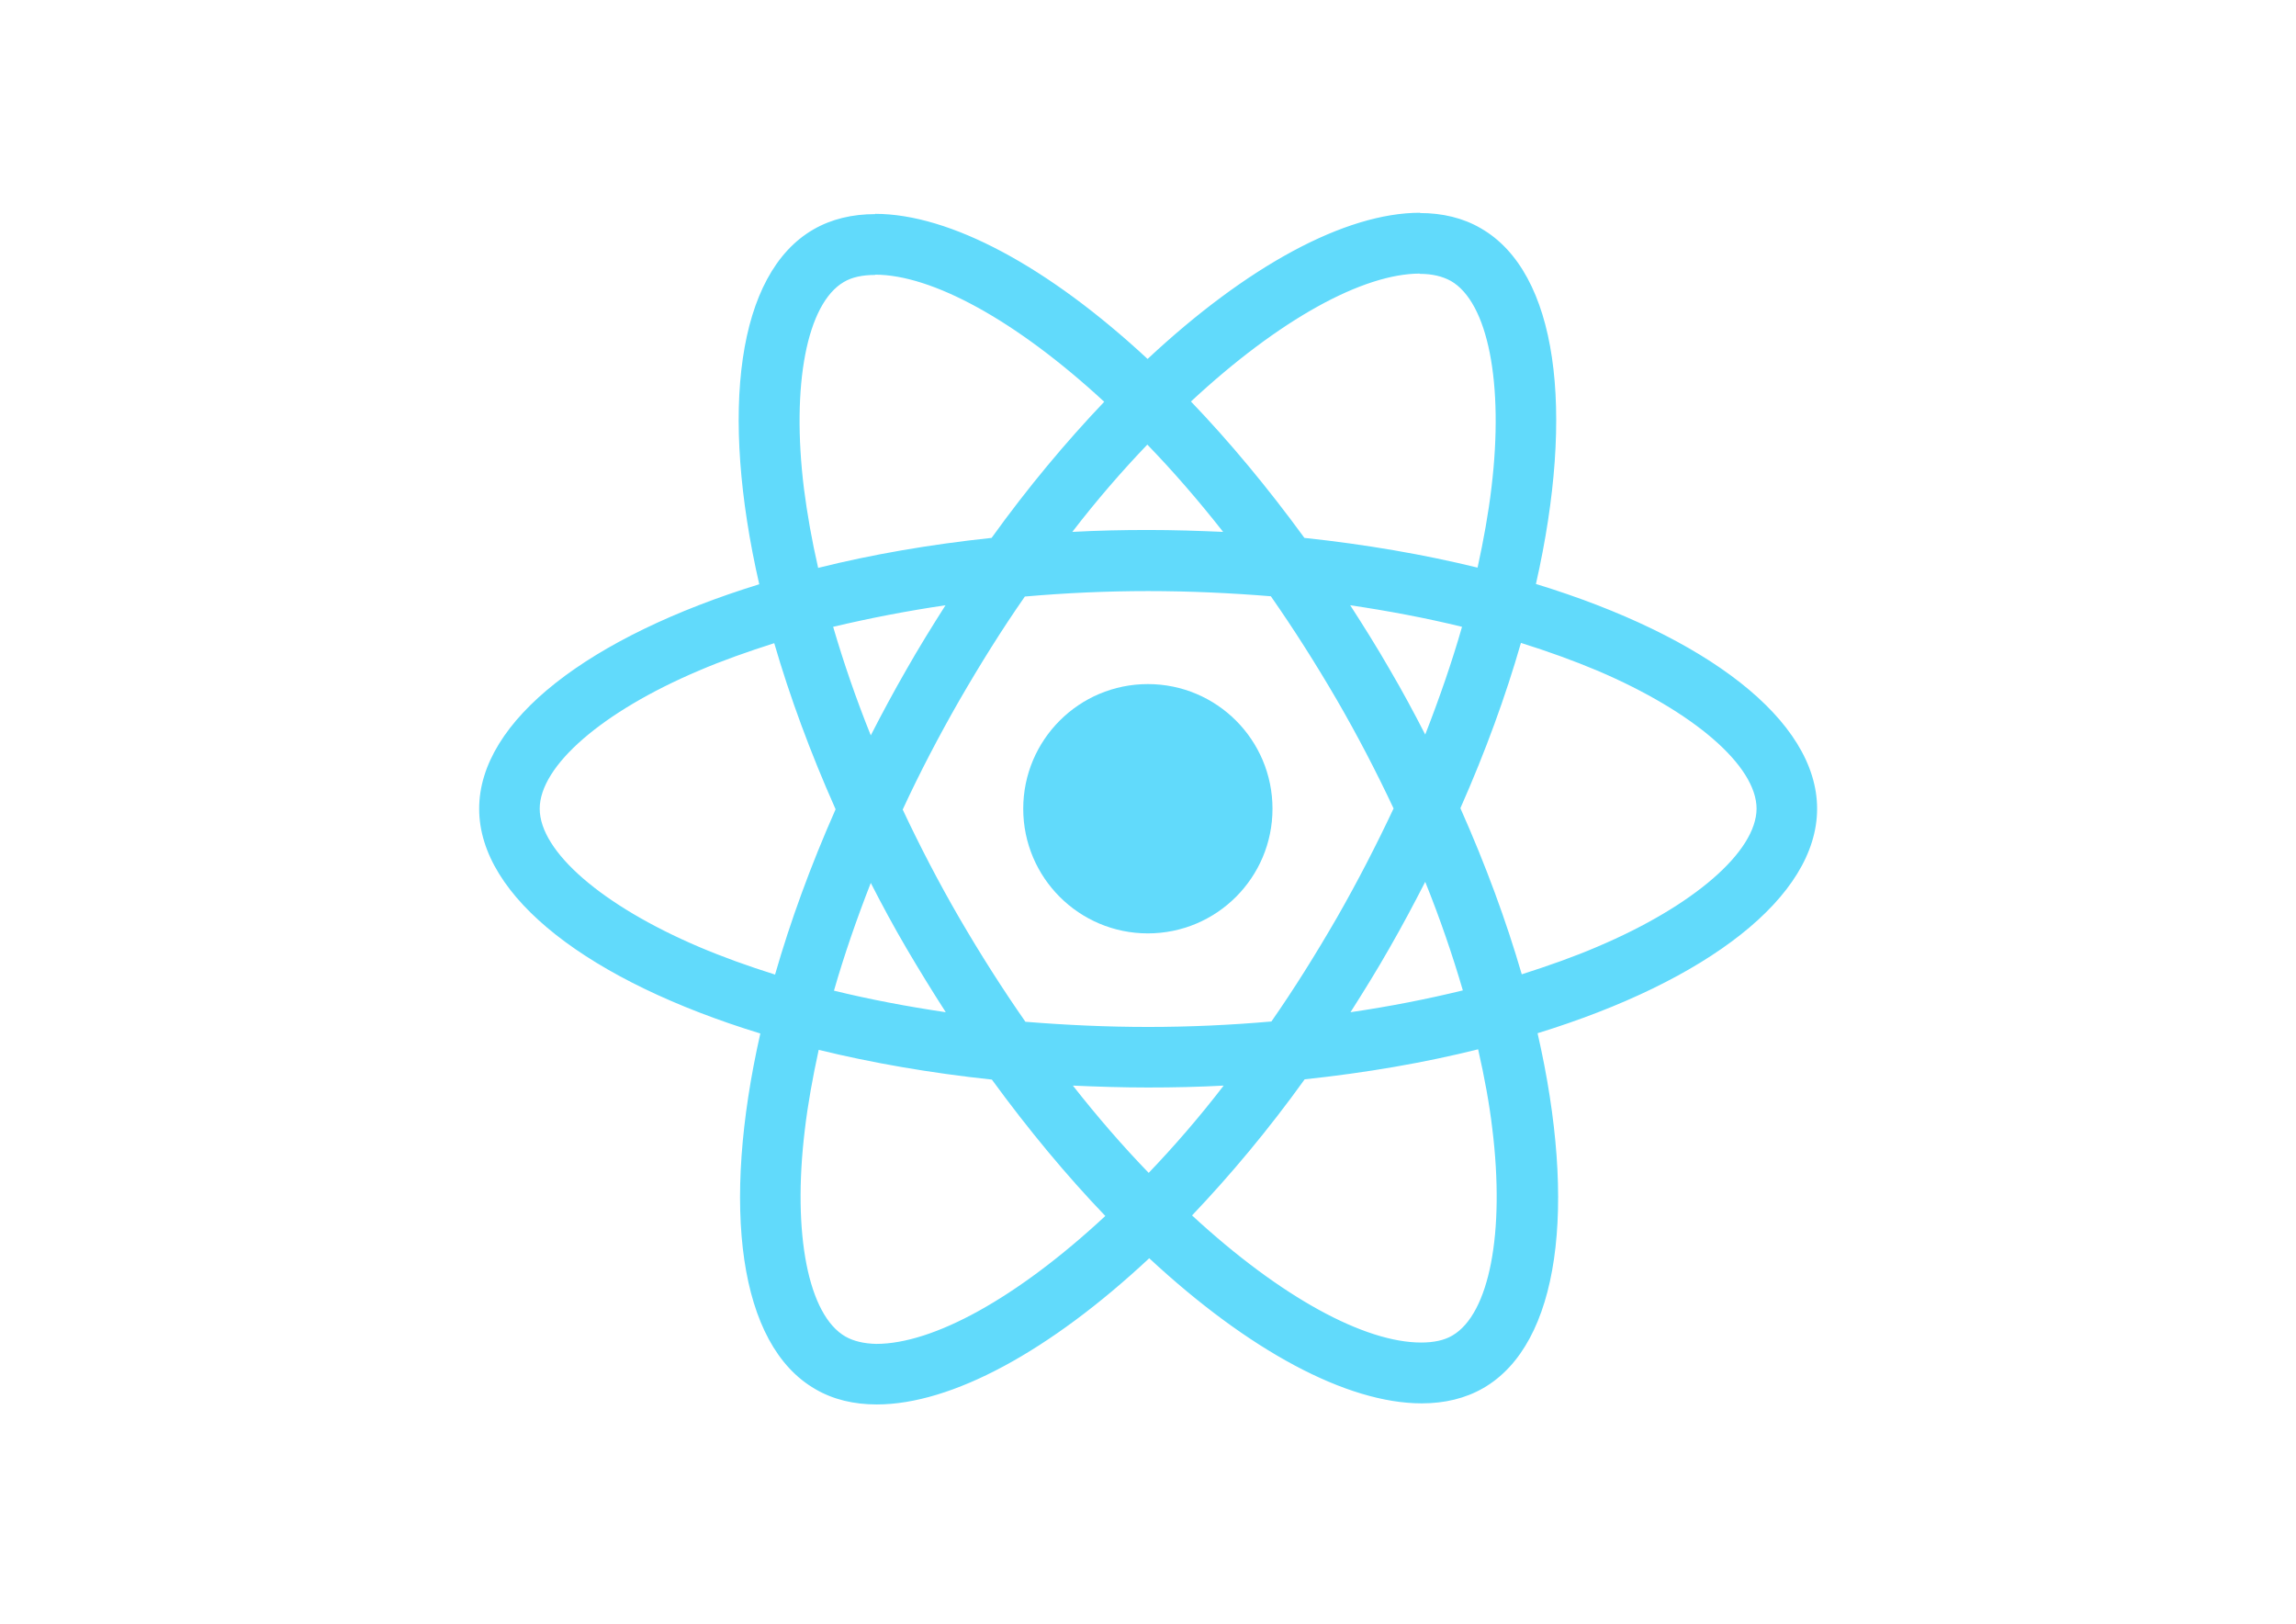
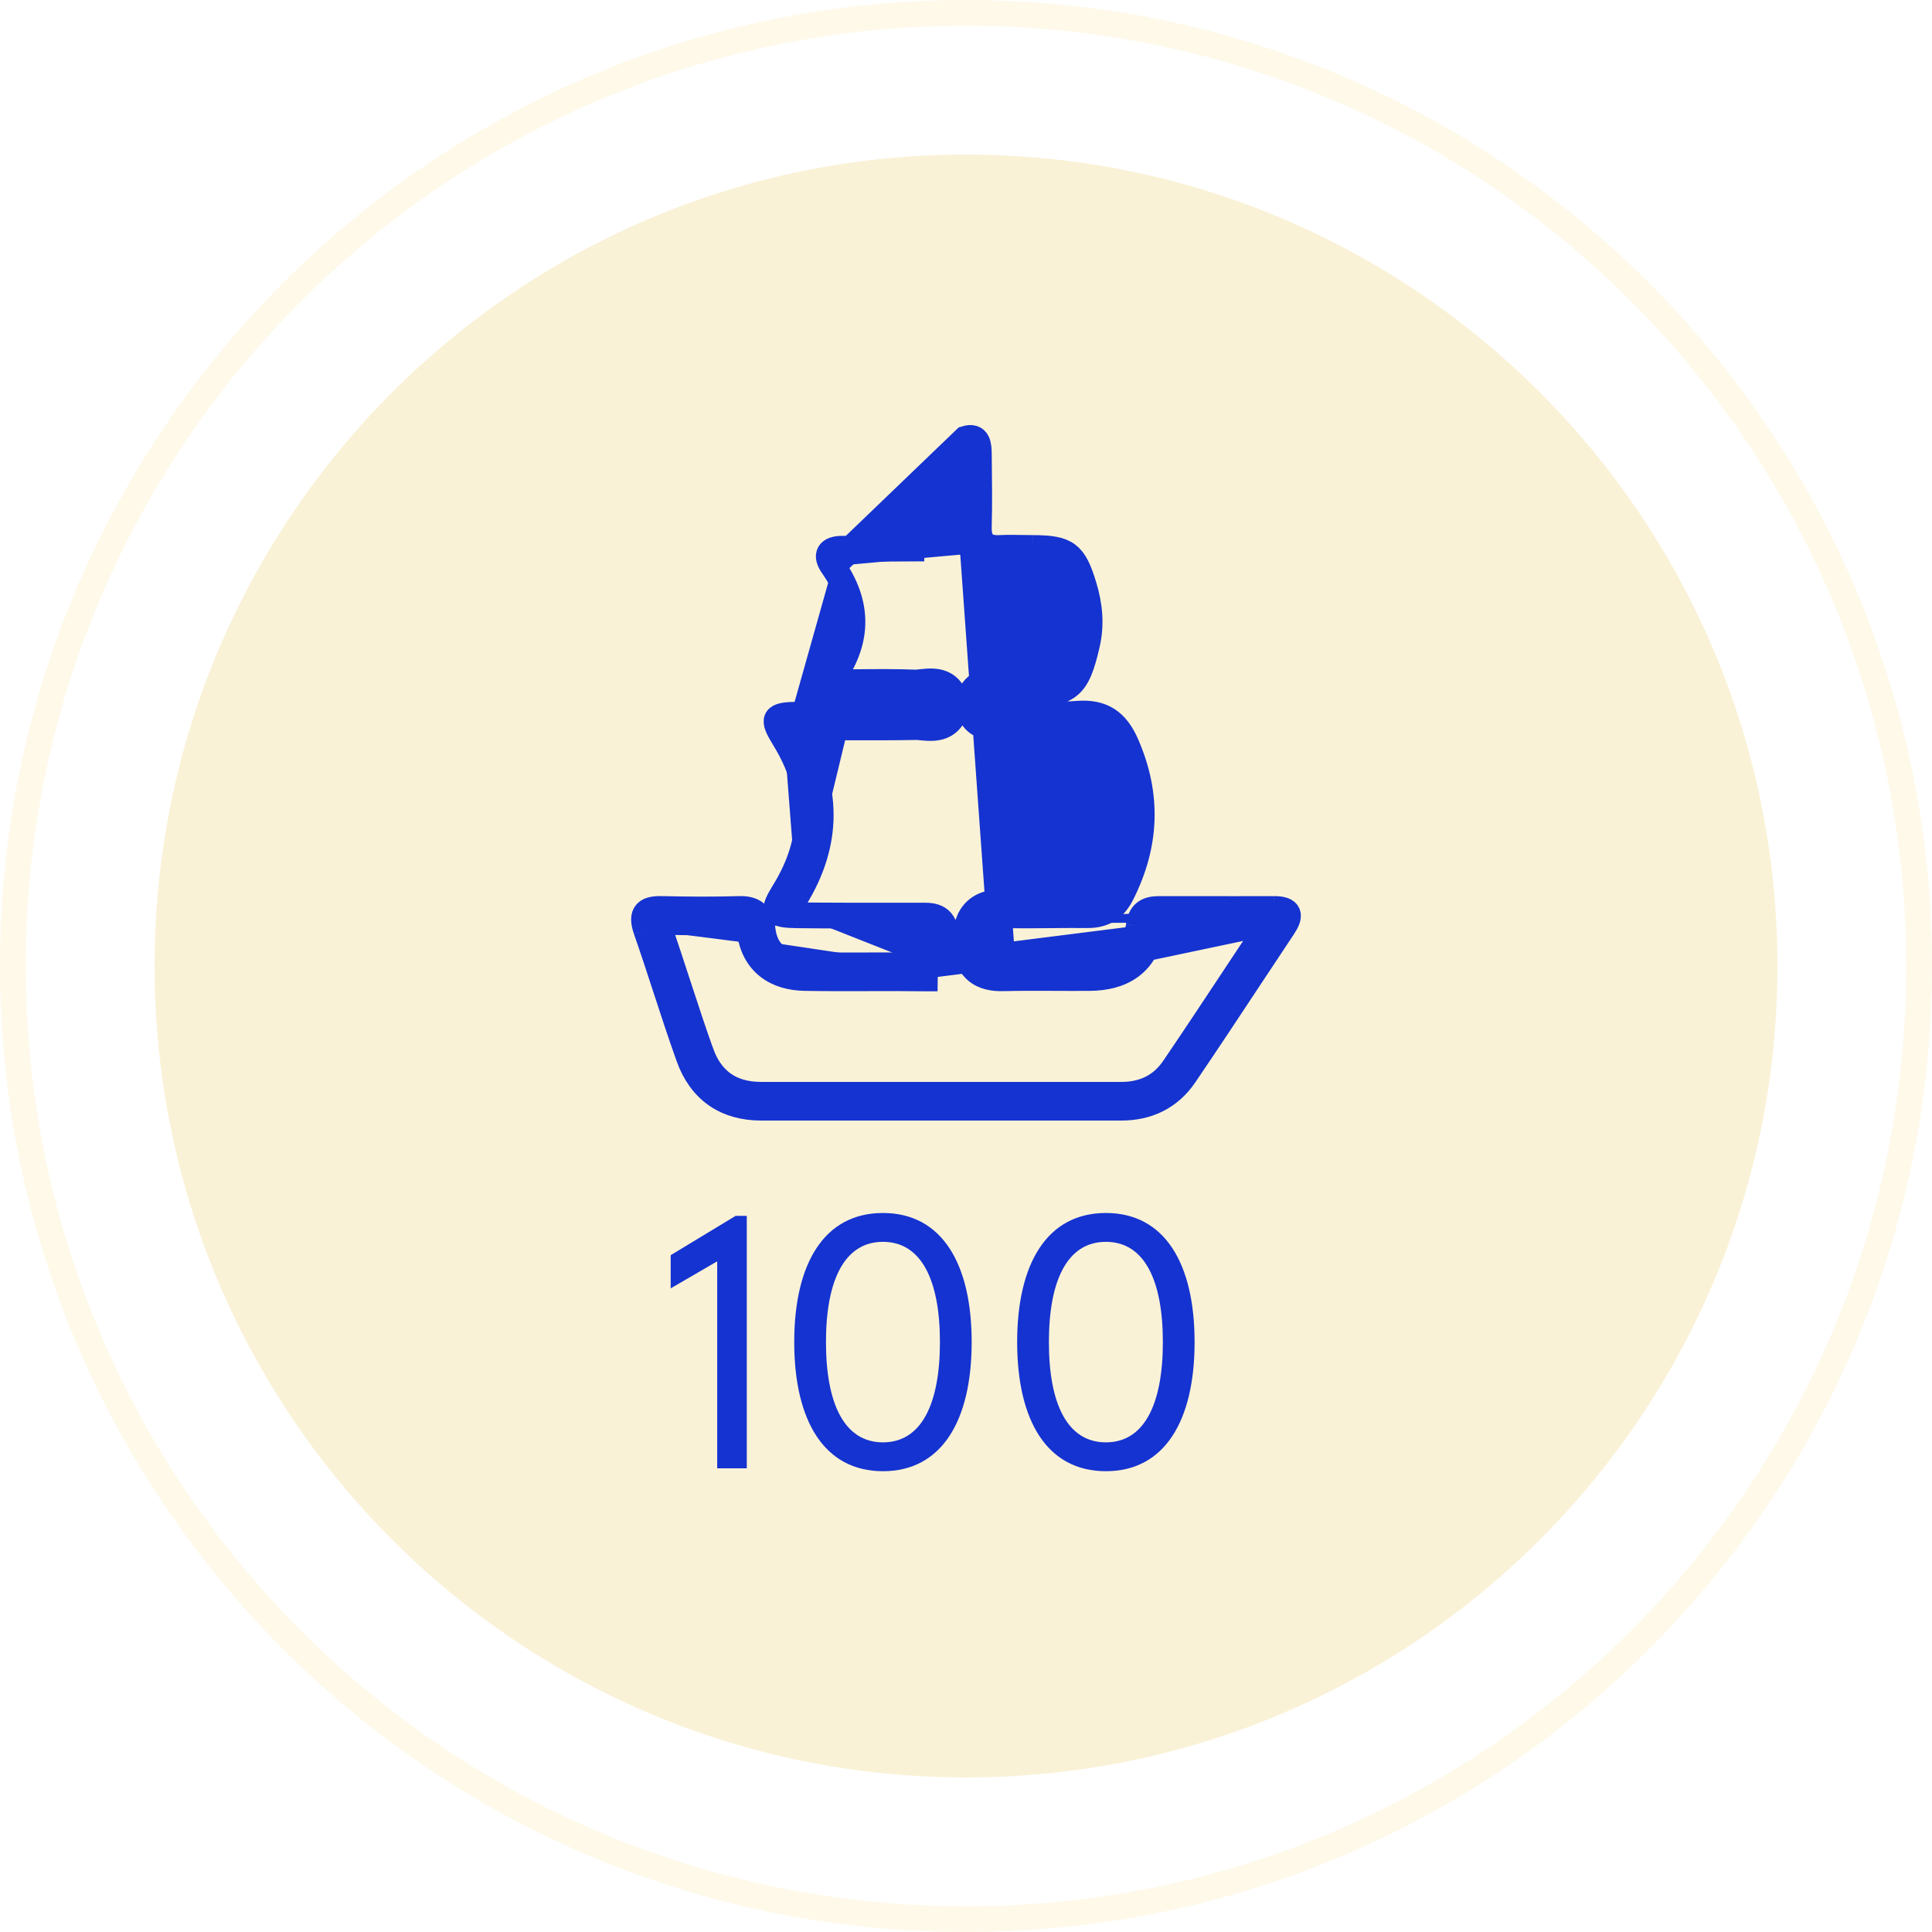
- <svg xmlns="http://www.w3.org/2000/svg" viewBox="0 0 841.9 595.3">
-   <g fill="#61DAFB">
-     <path d="M666.3 296.5c0-32.5-40.7-63.3-103.1-82.4 14.4-63.6 8-114.2-20.2-130.4-6.5-3.8-14.1-5.6-22.4-5.6v22.3c4.6 0 8.3.9 11.4 2.6 13.6 7.8 19.5 37.5 14.9 75.7-1.1 9.4-2.9 19.3-5.1 29.4-19.6-4.8-41-8.5-63.5-10.9-13.5-18.5-27.5-35.3-41.6-50 32.6-30.3 63.2-46.9 84-46.9V78c-27.5 0-63.5 19.6-99.9 53.6-36.4-33.8-72.4-53.2-99.9-53.2v22.3c20.7 0 51.4 16.5 84 46.6-14 14.7-28 31.4-41.3 49.9-22.6 2.4-44 6.1-63.6 11-2.3-10-4-19.7-5.2-29-4.7-38.2 1.1-67.9 14.6-75.8 3-1.8 6.9-2.6 11.5-2.6V78.5c-8.4 0-16 1.8-22.6 5.6-28.1 16.2-34.4 66.7-19.9 130.1-62.2 19.2-102.7 49.9-102.7 82.3 0 32.5 40.7 63.3 103.1 82.4-14.4 63.6-8 114.2 20.2 130.4 6.5 3.8 14.1 5.6 22.5 5.6 27.5 0 63.5-19.6 99.9-53.6 36.4 33.8 72.4 53.2 99.9 53.2 8.4 0 16-1.8 22.6-5.6 28.1-16.2 34.4-66.7 19.9-130.1 62-19.1 102.5-49.9 102.5-82.3zm-130.2-66.7c-3.7 12.9-8.3 26.2-13.5 39.5-4.1-8-8.4-16-13.1-24-4.6-8-9.5-15.8-14.4-23.4 14.2 2.1 27.9 4.7 41 7.9zm-45.8 106.5c-7.8 13.5-15.8 26.3-24.1 38.2-14.9 1.3-30 2-45.2 2-15.1 0-30.2-.7-45-1.9-8.3-11.9-16.4-24.6-24.2-38-7.6-13.1-14.5-26.4-20.8-39.8 6.2-13.4 13.2-26.8 20.7-39.9 7.8-13.5 15.8-26.3 24.1-38.2 14.9-1.3 30-2 45.2-2 15.1 0 30.2.7 45 1.9 8.3 11.9 16.4 24.6 24.2 38 7.6 13.1 14.5 26.4 20.8 39.8-6.3 13.4-13.2 26.8-20.7 39.9zm32.3-13c5.4 13.4 10 26.8 13.8 39.8-13.1 3.2-26.9 5.9-41.2 8 4.9-7.7 9.8-15.6 14.4-23.7 4.6-8 8.9-16.1 13-24.1zM421.2 430c-9.3-9.6-18.6-20.3-27.8-32 9 .4 18.2.7 27.5.7 9.4 0 18.7-.2 27.8-.7-9 11.7-18.3 22.4-27.5 32zm-74.4-58.9c-14.2-2.1-27.9-4.7-41-7.9 3.7-12.9 8.3-26.2 13.5-39.5 4.1 8 8.4 16 13.1 24 4.7 8 9.5 15.8 14.4 23.4zM420.7 163c9.3 9.6 18.6 20.3 27.8 32-9-.4-18.2-.7-27.5-.7-9.4 0-18.7.2-27.8.7 9-11.7 18.3-22.4 27.5-32zm-74 58.9c-4.9 7.7-9.8 15.6-14.4 23.7-4.6 8-8.9 16-13 24-5.4-13.4-10-26.8-13.8-39.8 13.1-3.1 26.9-5.8 41.2-7.9zm-90.5 125.2c-35.4-15.1-58.3-34.9-58.3-50.6 0-15.7 22.9-35.6 58.3-50.6 8.6-3.7 18-7 27.7-10.1 5.7 19.6 13.2 40 22.5 60.9-9.2 20.8-16.6 41.1-22.2 60.6-9.9-3.1-19.3-6.5-28-10.2zM310 490c-13.6-7.8-19.5-37.5-14.9-75.7 1.1-9.4 2.9-19.3 5.1-29.4 19.6 4.8 41 8.5 63.5 10.9 13.5 18.5 27.5 35.3 41.6 50-32.6 30.3-63.2 46.9-84 46.9-4.5-.1-8.3-1-11.3-2.7zm237.2-76.2c4.7 38.2-1.1 67.9-14.6 75.8-3 1.8-6.9 2.6-11.5 2.6-20.7 0-51.4-16.5-84-46.6 14-14.7 28-31.4 41.3-49.9 22.6-2.4 44-6.1 63.6-11 2.3 10.1 4.1 19.8 5.2 29.1zm38.5-66.7c-8.6 3.7-18 7-27.7 10.1-5.7-19.6-13.2-40-22.5-60.9 9.2-20.8 16.6-41.1 22.2-60.6 9.9 3.1 19.3 6.5 28.1 10.2 35.4 15.1 58.3 34.9 58.3 50.6-.1 15.7-23 35.6-58.4 50.6zM320.8 78.4z" />
-     <circle cx="420.9" cy="296.5" r="45.7" />
-     <path d="M520.5 78.1z" />
-   </g>
+ <svg xmlns="http://www.w3.org/2000/svg" width="75" height="75" viewBox="0 0 75 75" fill="none">
+   <circle cx="37.5" cy="37.5" r="31.5" fill="#FAF2D7" />
+   <path d="M32.331 21.98C33.325 23.399 33.354 24.812 32.365 26.248C31.943 26.861 32.296 26.984 32.84 26.984C33.001 26.983 33.163 26.981 33.325 26.98C34.055 26.973 34.788 26.967 35.517 26.995C35.607 26.998 35.711 26.986 35.82 26.974C36.175 26.935 36.57 26.891 36.587 27.334C36.606 27.819 36.187 27.778 35.822 27.742C35.725 27.733 35.632 27.724 35.552 27.725C34.707 27.741 33.862 27.74 33.017 27.738C32.341 27.736 31.665 27.735 30.989 27.743C30.017 27.755 29.953 27.871 30.445 28.671M32.331 21.98L37.478 17.034C37.981 16.877 37.993 17.297 37.999 17.636C38.01 18.57 38.022 19.504 37.999 20.438C37.981 21.034 38.218 21.302 38.814 21.273C39.1 21.258 39.388 21.263 39.675 21.268C39.818 21.271 39.961 21.273 40.104 21.273M32.331 21.98C32.018 21.536 32.18 21.302 32.701 21.302M32.331 21.98L32.701 21.302M30.445 28.671C31.666 30.651 31.666 32.618 30.445 34.604C29.948 35.409 30.011 35.52 30.977 35.532M30.445 28.671L30.871 28.409C31.521 29.463 31.86 30.54 31.86 31.635C31.86 32.731 31.521 33.809 30.871 34.865L30.871 34.866C30.834 34.925 30.802 34.979 30.774 35.027L32.838 26.484C32.996 26.483 33.156 26.481 33.316 26.48C34.046 26.473 34.793 26.467 35.534 26.496C35.586 26.497 35.657 26.489 35.788 26.475C35.899 26.463 36.057 26.445 36.212 26.453C36.363 26.461 36.587 26.495 36.779 26.65C36.991 26.822 37.077 27.067 37.087 27.314L37.087 27.315C37.096 27.559 37.037 27.816 36.839 28.01C36.655 28.191 36.426 28.24 36.269 28.255C36.11 28.27 35.947 28.257 35.831 28.246C35.807 28.244 35.785 28.241 35.765 28.239C35.669 28.23 35.61 28.224 35.561 28.225C34.72 28.241 33.858 28.24 33.003 28.238C32.325 28.237 31.651 28.235 30.995 28.243C30.912 28.244 30.839 28.245 30.775 28.248C30.803 28.297 30.835 28.35 30.871 28.409L30.445 28.671ZM30.977 35.532C32.3 35.546 33.62 35.545 34.942 35.544C35.272 35.544 35.603 35.544 35.934 35.544C36.622 35.544 36.726 35.97 36.732 36.536C36.738 37.126 36.605 37.494 35.911 37.482M30.977 35.532L30.983 35.032C30.983 35.032 30.983 35.032 30.983 35.032L30.977 35.532ZM35.911 37.482C35.17 37.471 34.43 37.473 33.691 37.475C32.877 37.478 32.064 37.48 31.249 37.465C30.353 37.447 29.711 37.044 29.601 36.075C29.537 35.497 29.265 35.269 28.693 35.287C27.704 35.316 26.709 35.31 25.72 35.287C25.113 35.269 24.852 35.427 25.084 36.098M35.911 37.482L35.903 37.982C35.903 37.982 35.903 37.982 35.902 37.982C35.166 37.971 34.431 37.973 33.691 37.975L33.581 37.976C32.805 37.978 32.024 37.979 31.24 37.965L31.239 37.965C30.725 37.955 30.221 37.833 29.822 37.52C29.411 37.199 29.171 36.723 29.104 36.131L29.104 36.13C29.078 35.9 29.022 35.846 29.011 35.836C29 35.826 28.937 35.779 28.708 35.786L28.707 35.786C27.707 35.816 26.703 35.81 25.708 35.787L25.705 35.786C25.625 35.784 25.562 35.786 25.514 35.79C25.522 35.827 25.535 35.875 25.556 35.934M35.911 37.482L49.347 35.787M25.084 36.098C25.349 36.856 25.598 37.619 25.847 38.383C26.136 39.267 26.424 40.152 26.738 41.026C27.201 42.328 28.178 43 29.549 43H43.528C44.557 43 45.407 42.591 45.986 41.739C46.826 40.503 47.651 39.255 48.475 38.008C48.917 37.339 49.359 36.671 49.803 36.005C50.11 35.55 50.104 35.287 49.456 35.287M25.084 36.098L25.556 35.935C25.556 35.935 25.556 35.935 25.556 35.934M25.084 36.098L25.555 35.933C25.556 35.934 25.556 35.934 25.556 35.934M49.456 35.287C48.465 35.291 47.474 35.289 46.483 35.288C45.988 35.287 45.492 35.287 44.997 35.287C44.54 35.287 44.274 35.433 44.205 35.952M49.456 35.287L49.457 35.615C49.46 35.611 49.462 35.607 49.465 35.602C49.484 35.567 49.495 35.543 49.5 35.529C49.505 35.514 49.502 35.517 49.501 35.535C49.499 35.554 49.499 35.594 49.517 35.644C49.526 35.669 49.538 35.693 49.553 35.715C49.569 35.738 49.585 35.755 49.601 35.769C49.617 35.783 49.63 35.792 49.639 35.797C49.646 35.801 49.651 35.803 49.653 35.804C49.654 35.804 49.655 35.804 49.655 35.804C49.655 35.805 49.654 35.804 49.651 35.803C49.649 35.803 49.647 35.802 49.643 35.801C49.634 35.799 49.622 35.797 49.605 35.795C49.574 35.791 49.533 35.788 49.479 35.787C49.478 35.787 49.477 35.787 49.476 35.787C49.47 35.787 49.464 35.787 49.457 35.787C49.42 35.787 49.384 35.787 49.347 35.787M49.456 35.287V35.618C49.438 35.649 49.416 35.685 49.388 35.726L49.387 35.728C49.374 35.748 49.361 35.767 49.347 35.787M44.205 35.952C44.066 37.05 43.325 37.453 42.319 37.465C41.857 37.469 41.394 37.467 40.931 37.465C40.269 37.462 39.607 37.459 38.947 37.476M44.205 35.952L44.7 36.019C44.7 36.018 44.7 36.018 44.7 36.017M44.205 35.952L44.701 36.015C44.7 36.016 44.7 36.016 44.7 36.017M38.947 37.476C38.282 37.494 37.987 37.272 37.987 36.56C37.981 35.859 38.178 35.503 38.936 35.526C39.56 35.543 40.183 35.537 40.806 35.53C41.273 35.526 41.741 35.521 42.209 35.526C42.84 35.532 43.256 35.275 43.545 34.697C44.505 32.788 44.586 30.884 43.73 28.911C43.349 28.023 42.799 27.632 41.827 27.708C40.994 27.771 40.152 27.744 39.313 27.716C39.225 27.713 39.138 27.71 39.051 27.708C38.979 27.705 38.897 27.712 38.811 27.718C38.477 27.743 38.096 27.771 38.114 27.311C38.131 26.913 38.451 26.938 38.76 26.962C38.878 26.972 38.994 26.981 39.092 26.966C39.247 26.942 39.407 26.948 39.568 26.955C39.641 26.957 39.714 26.96 39.786 26.96C41.509 26.954 41.81 26.698 42.198 25.016C42.377 24.239 42.302 23.492 42.076 22.75C41.694 21.483 41.411 21.279 40.104 21.273M38.947 37.476L38.96 37.976M38.947 37.476L38.96 37.976M40.104 21.273L40.102 21.773C40.102 21.773 40.102 21.773 40.103 21.773M40.104 21.273V21.773C40.103 21.773 40.103 21.773 40.103 21.773M40.103 21.773C39.941 21.773 39.788 21.77 39.641 21.768C39.366 21.763 39.11 21.758 38.841 21.773L38.839 21.773L38.839 21.773C38.477 21.79 38.092 21.725 37.815 21.435C37.546 21.153 37.489 20.771 37.499 20.425C37.522 19.502 37.51 18.578 37.499 17.643L38.96 37.976C38.595 37.986 38.187 37.939 37.882 37.662C37.568 37.378 37.487 36.967 37.487 36.562C37.484 36.194 37.527 35.772 37.789 35.453C38.076 35.106 38.505 35.013 38.95 35.026C39.575 35.043 40.173 35.037 40.781 35.031C41.247 35.026 41.719 35.021 42.214 35.026C42.459 35.028 42.622 34.98 42.742 34.906C42.863 34.831 42.983 34.703 43.098 34.473L43.099 34.472C43.994 32.691 44.067 30.943 43.272 29.11L43.271 29.108C43.102 28.716 42.922 28.493 42.728 28.367C42.539 28.244 42.278 28.174 41.866 28.206L41.865 28.206C41.004 28.272 40.133 28.243 39.299 28.216C39.211 28.213 39.123 28.21 39.035 28.207L39.035 28.207C38.992 28.206 38.943 28.21 38.862 28.216C38.839 28.217 38.815 28.219 38.788 28.221C38.681 28.228 38.528 28.237 38.376 28.217C38.224 28.197 38.007 28.14 37.836 27.956C37.657 27.764 37.605 27.52 37.615 27.291L37.615 27.29C37.624 27.057 37.703 26.818 37.908 26.648C38.096 26.493 38.313 26.461 38.452 26.453C38.576 26.446 38.709 26.457 38.8 26.464C38.811 26.465 38.822 26.466 38.831 26.466C38.944 26.475 38.993 26.475 39.017 26.472C39.173 26.448 39.324 26.447 39.449 26.45C39.509 26.452 39.558 26.454 39.603 26.456C39.666 26.458 39.72 26.46 39.785 26.46C40.67 26.457 40.995 26.377 41.178 26.228C41.363 26.078 41.511 25.771 41.71 24.904L41.71 24.904C41.865 24.232 41.804 23.575 41.598 22.896L41.597 22.895C41.403 22.25 41.272 22.04 41.138 21.94C41.004 21.84 40.768 21.776 40.103 21.773ZM38.96 37.976C39.618 37.959 40.261 37.962 40.913 37.965C41.377 37.967 41.844 37.97 42.324 37.965L42.325 37.965C42.885 37.958 43.438 37.843 43.882 37.52C44.34 37.185 44.617 36.675 44.7 36.017M38.96 37.976L49.347 35.787M44.7 36.017C44.713 35.925 44.731 35.873 44.744 35.846C44.75 35.834 44.755 35.827 44.756 35.825C44.758 35.822 44.759 35.822 44.76 35.822C44.761 35.82 44.807 35.787 44.997 35.787C45.491 35.787 45.986 35.787 46.481 35.788C47.436 35.789 48.392 35.791 49.347 35.787M49.347 35.787C48.915 36.437 48.485 37.087 48.056 37.736C47.232 38.981 46.411 40.224 45.572 41.458L45.572 41.458C45.095 42.161 44.407 42.5 43.528 42.5H43.501H43.473H43.446H43.419H43.391H43.364H43.337H43.309H43.282H43.255H43.227H43.2H43.173H43.145H43.118H43.091H43.063H43.036H43.009H42.981H42.954H42.927H42.9H42.872H42.845H42.818H42.79H42.763H42.736H42.708H42.681H42.654H42.627H42.599H42.572H42.544H42.517H42.49H42.463H42.435H42.408H42.381H42.353H42.326H42.299H42.271H42.244H42.217H42.189H42.162H42.135H42.108H42.08H42.053H42.026H41.998H41.971H41.944H41.916H41.889H41.862H41.834H41.807H41.78H41.752H41.725H41.698H41.67H41.643H41.616H41.589H41.561H41.534H41.507H41.479H41.452H41.425H41.397H41.37H41.343H41.315H41.288H41.261H41.233H41.206H41.179H41.151H41.124H41.097H41.07H41.042H41.015H40.988H40.96H40.933H40.906H40.878H40.851H40.824H40.796H40.769H40.742H40.715H40.687H40.66H40.633H40.605H40.578H40.551H40.523H40.496H40.469H40.441H40.414H40.387H40.359H40.332H40.305H40.278H40.25H40.223H40.196H40.168H40.141H40.114H40.086H40.059H40.032H40.004H39.977H39.95H39.922H39.895H39.868H39.84H39.813H39.786H39.759H39.731H39.704H39.677H39.649H39.622H39.595H39.567H39.54H39.513H39.485H39.458H39.431H39.404H39.376H39.349H39.322H39.294H39.267H39.24H39.212H39.185H39.158H39.13H39.103H39.076H39.048H39.021H38.994H38.967H38.939H38.912H38.885H38.857H38.83H38.803H38.775H38.748H38.721H38.693H38.666H38.639H38.611H38.584H38.557H38.53H38.502H38.475H38.448H38.42H38.393H38.366H38.338H38.311H38.284H38.257H38.229H38.202H38.175H38.147H38.12H38.093H38.065H38.038H38.011H37.983H37.956H37.929H37.901H37.874H37.847H37.819H37.792H37.765H37.738H37.71H37.683H37.656H37.628H37.601H37.574H37.546H37.519H37.492H37.465H37.437H37.41H37.383H37.355H37.328H37.301H37.273H37.246H37.219H37.191H37.164H37.137H37.109H37.082H37.055H37.028H37H36.973H36.946H36.918H36.891H36.864H36.836H36.809H36.782H36.755H36.727H36.7H36.673H36.645H36.618H36.591H36.563H36.536H36.509H36.481H36.454H36.427H36.4H36.372H36.345H36.318H36.29H36.263H36.236H36.208H36.181H36.154H36.127H36.099H36.072H36.045H36.017H35.99H35.963H35.935H35.908H35.881H35.853H35.826H35.799H35.772H35.744H35.717H35.69H35.662H35.635H35.608H35.58H35.553H35.526H35.498H35.471H35.444H35.417H35.389H35.362H35.335H35.307H35.28H35.253H35.225H35.198H35.171H35.144H35.116H35.089H35.062H35.034H35.007H34.98H34.953H34.925H34.898H34.87H34.843H34.816H34.789H34.761H34.734H34.707H34.679H34.652H34.625H34.597H34.57H34.543H34.516H34.488H34.461H34.434H34.406H34.379H34.352H34.325H34.297H34.27H34.243H34.215H34.188H34.161H34.133H34.106H34.079H34.051H34.024H33.997H33.97H33.942H33.915H33.888H33.861H33.833H33.806H33.779H33.751H33.724H33.697H33.669H33.642H33.615H33.587H33.56H33.533H33.506H33.478H33.451H33.424H33.396H33.369H33.342H33.315H33.287H33.26H33.233H33.205H33.178H33.151H33.123H33.096H33.069H33.041H33.014H32.987H32.96H32.932H32.905H32.878H32.85H32.823H32.796H32.769H32.741H32.714H32.687H32.659H32.632H32.605H32.578H32.55H32.523H32.496H32.468H32.441H32.414H32.386H32.359H32.332H32.305H32.277H32.25H32.223H32.195H32.168H32.141H32.114H32.086H32.059H32.032H32.004H31.977H31.95H31.922H31.895H31.868H31.841H31.813H31.786H31.759H31.732H31.704H31.677H31.65H31.622H31.595H31.568H31.541H31.513H31.486H31.459H31.431H31.404H31.377H31.349H31.322H31.295H31.268H31.24H31.213H31.186H31.158H31.131H31.104H31.077H31.049H31.022H30.995H30.967H30.94H30.913H30.886H30.858H30.831H30.804H30.776H30.749H30.722H30.695H30.667H30.64H30.613H30.585H30.558H30.531H30.503H30.476H30.449H30.422H30.394H30.367H30.34H30.313H30.285H30.258H30.231H30.203H30.176H30.149H30.122H30.094H30.067H30.04H30.012H29.985H29.958H29.931H29.903H29.876H29.849H29.822H29.794H29.767H29.74H29.712H29.685H29.658H29.631H29.603H29.576H29.549C28.946 42.5 28.464 42.353 28.089 42.092C27.715 41.83 27.411 41.429 27.209 40.859L27.208 40.858C26.919 40.051 26.651 39.234 26.382 38.409C26.362 38.349 26.342 38.288 26.322 38.226C26.073 37.465 25.823 36.696 25.556 35.934M32.701 21.302C33.759 21.302 34.818 21.302 35.876 21.291L32.701 21.302Z" fill="#1533D0" stroke="#1533D0" />
+   <circle cx="37.5" cy="37.5" r="37" stroke="#FEF9E9" />
+   <path d="M28.556 47.2L26.036 48.726V50.014L27.842 48.964V57H28.99V47.2H28.556ZM34.276 47.088C31.994 47.088 30.832 49.048 30.832 52.1C30.832 55.152 31.994 57.112 34.276 57.112C36.558 57.112 37.72 55.152 37.72 52.1C37.72 49.048 36.558 47.088 34.276 47.088ZM34.276 48.208C35.774 48.208 36.488 49.706 36.488 52.1C36.488 54.494 35.774 55.992 34.276 55.992C32.778 55.992 32.064 54.494 32.064 52.1C32.064 49.706 32.778 48.208 34.276 48.208ZM42.931 47.088C40.648 47.088 39.486 49.048 39.486 52.1C39.486 55.152 40.648 57.112 42.931 57.112C45.212 57.112 46.374 55.152 46.374 52.1C46.374 49.048 45.212 47.088 42.931 47.088ZM42.931 48.208C44.428 48.208 45.142 49.706 45.142 52.1C45.142 54.494 44.428 55.992 42.931 55.992C41.432 55.992 40.718 54.494 40.718 52.1C40.718 49.706 41.432 48.208 42.931 48.208Z" fill="#1533D0" />
</svg>
